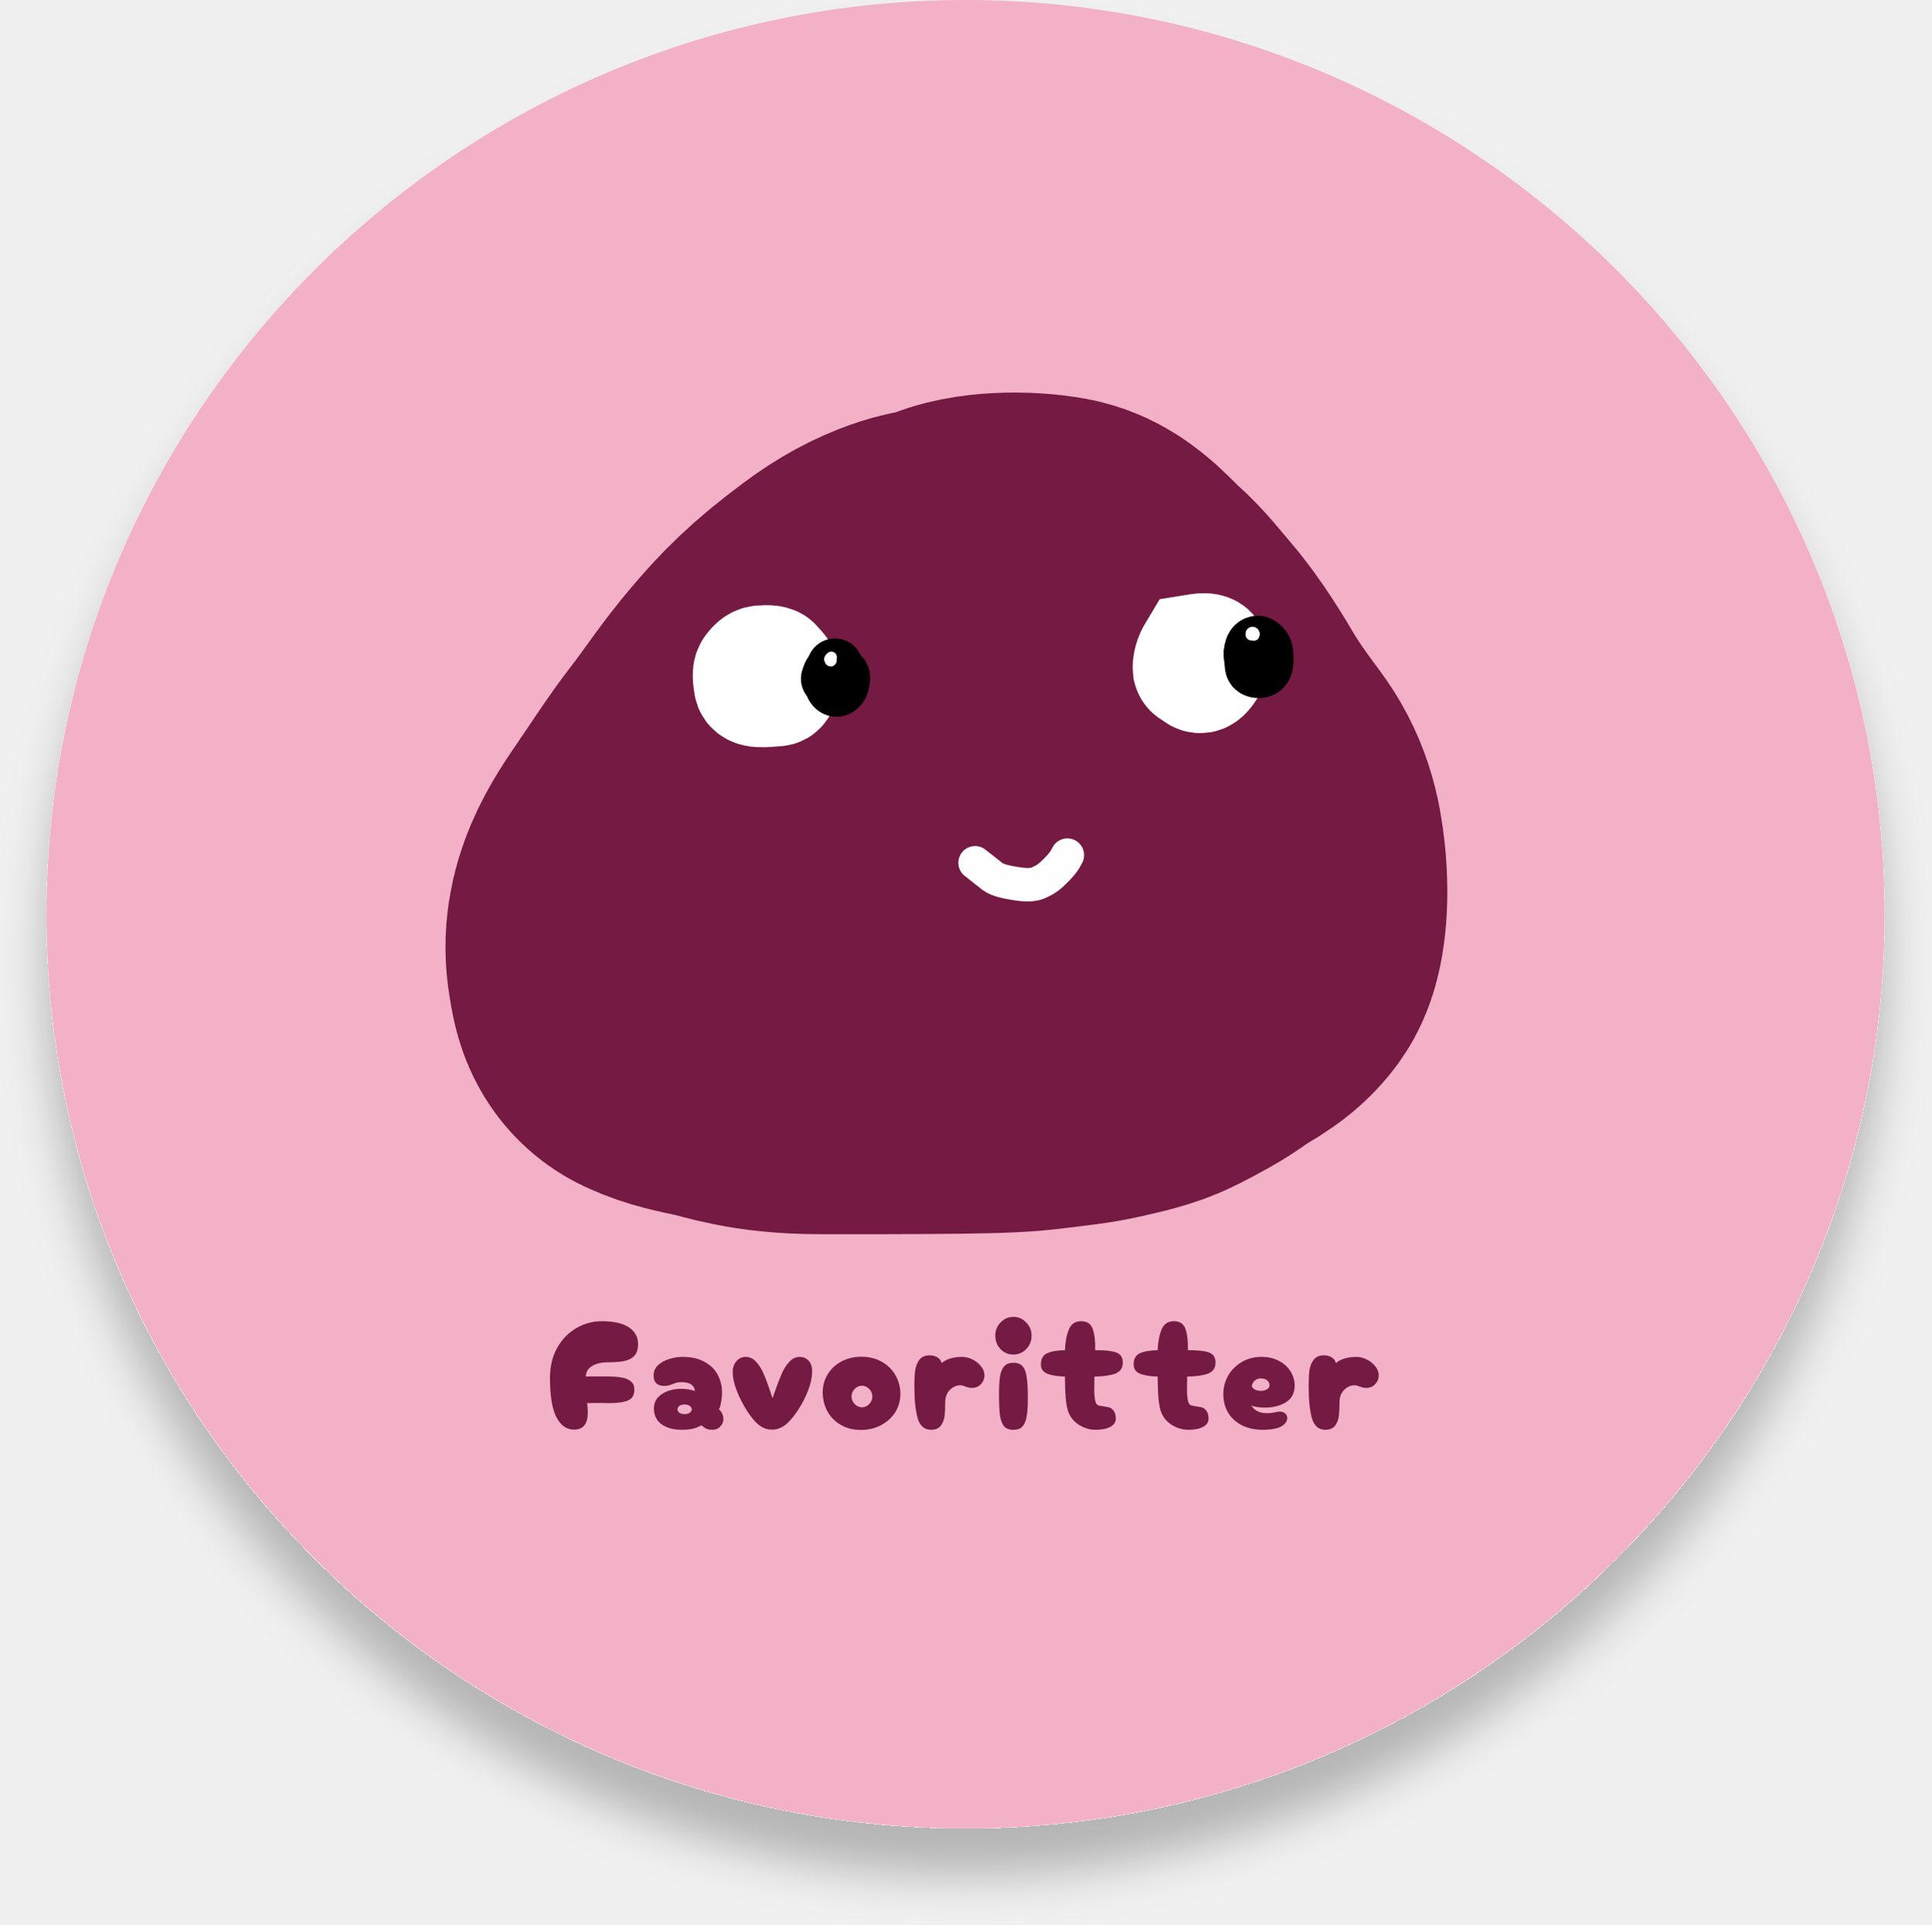
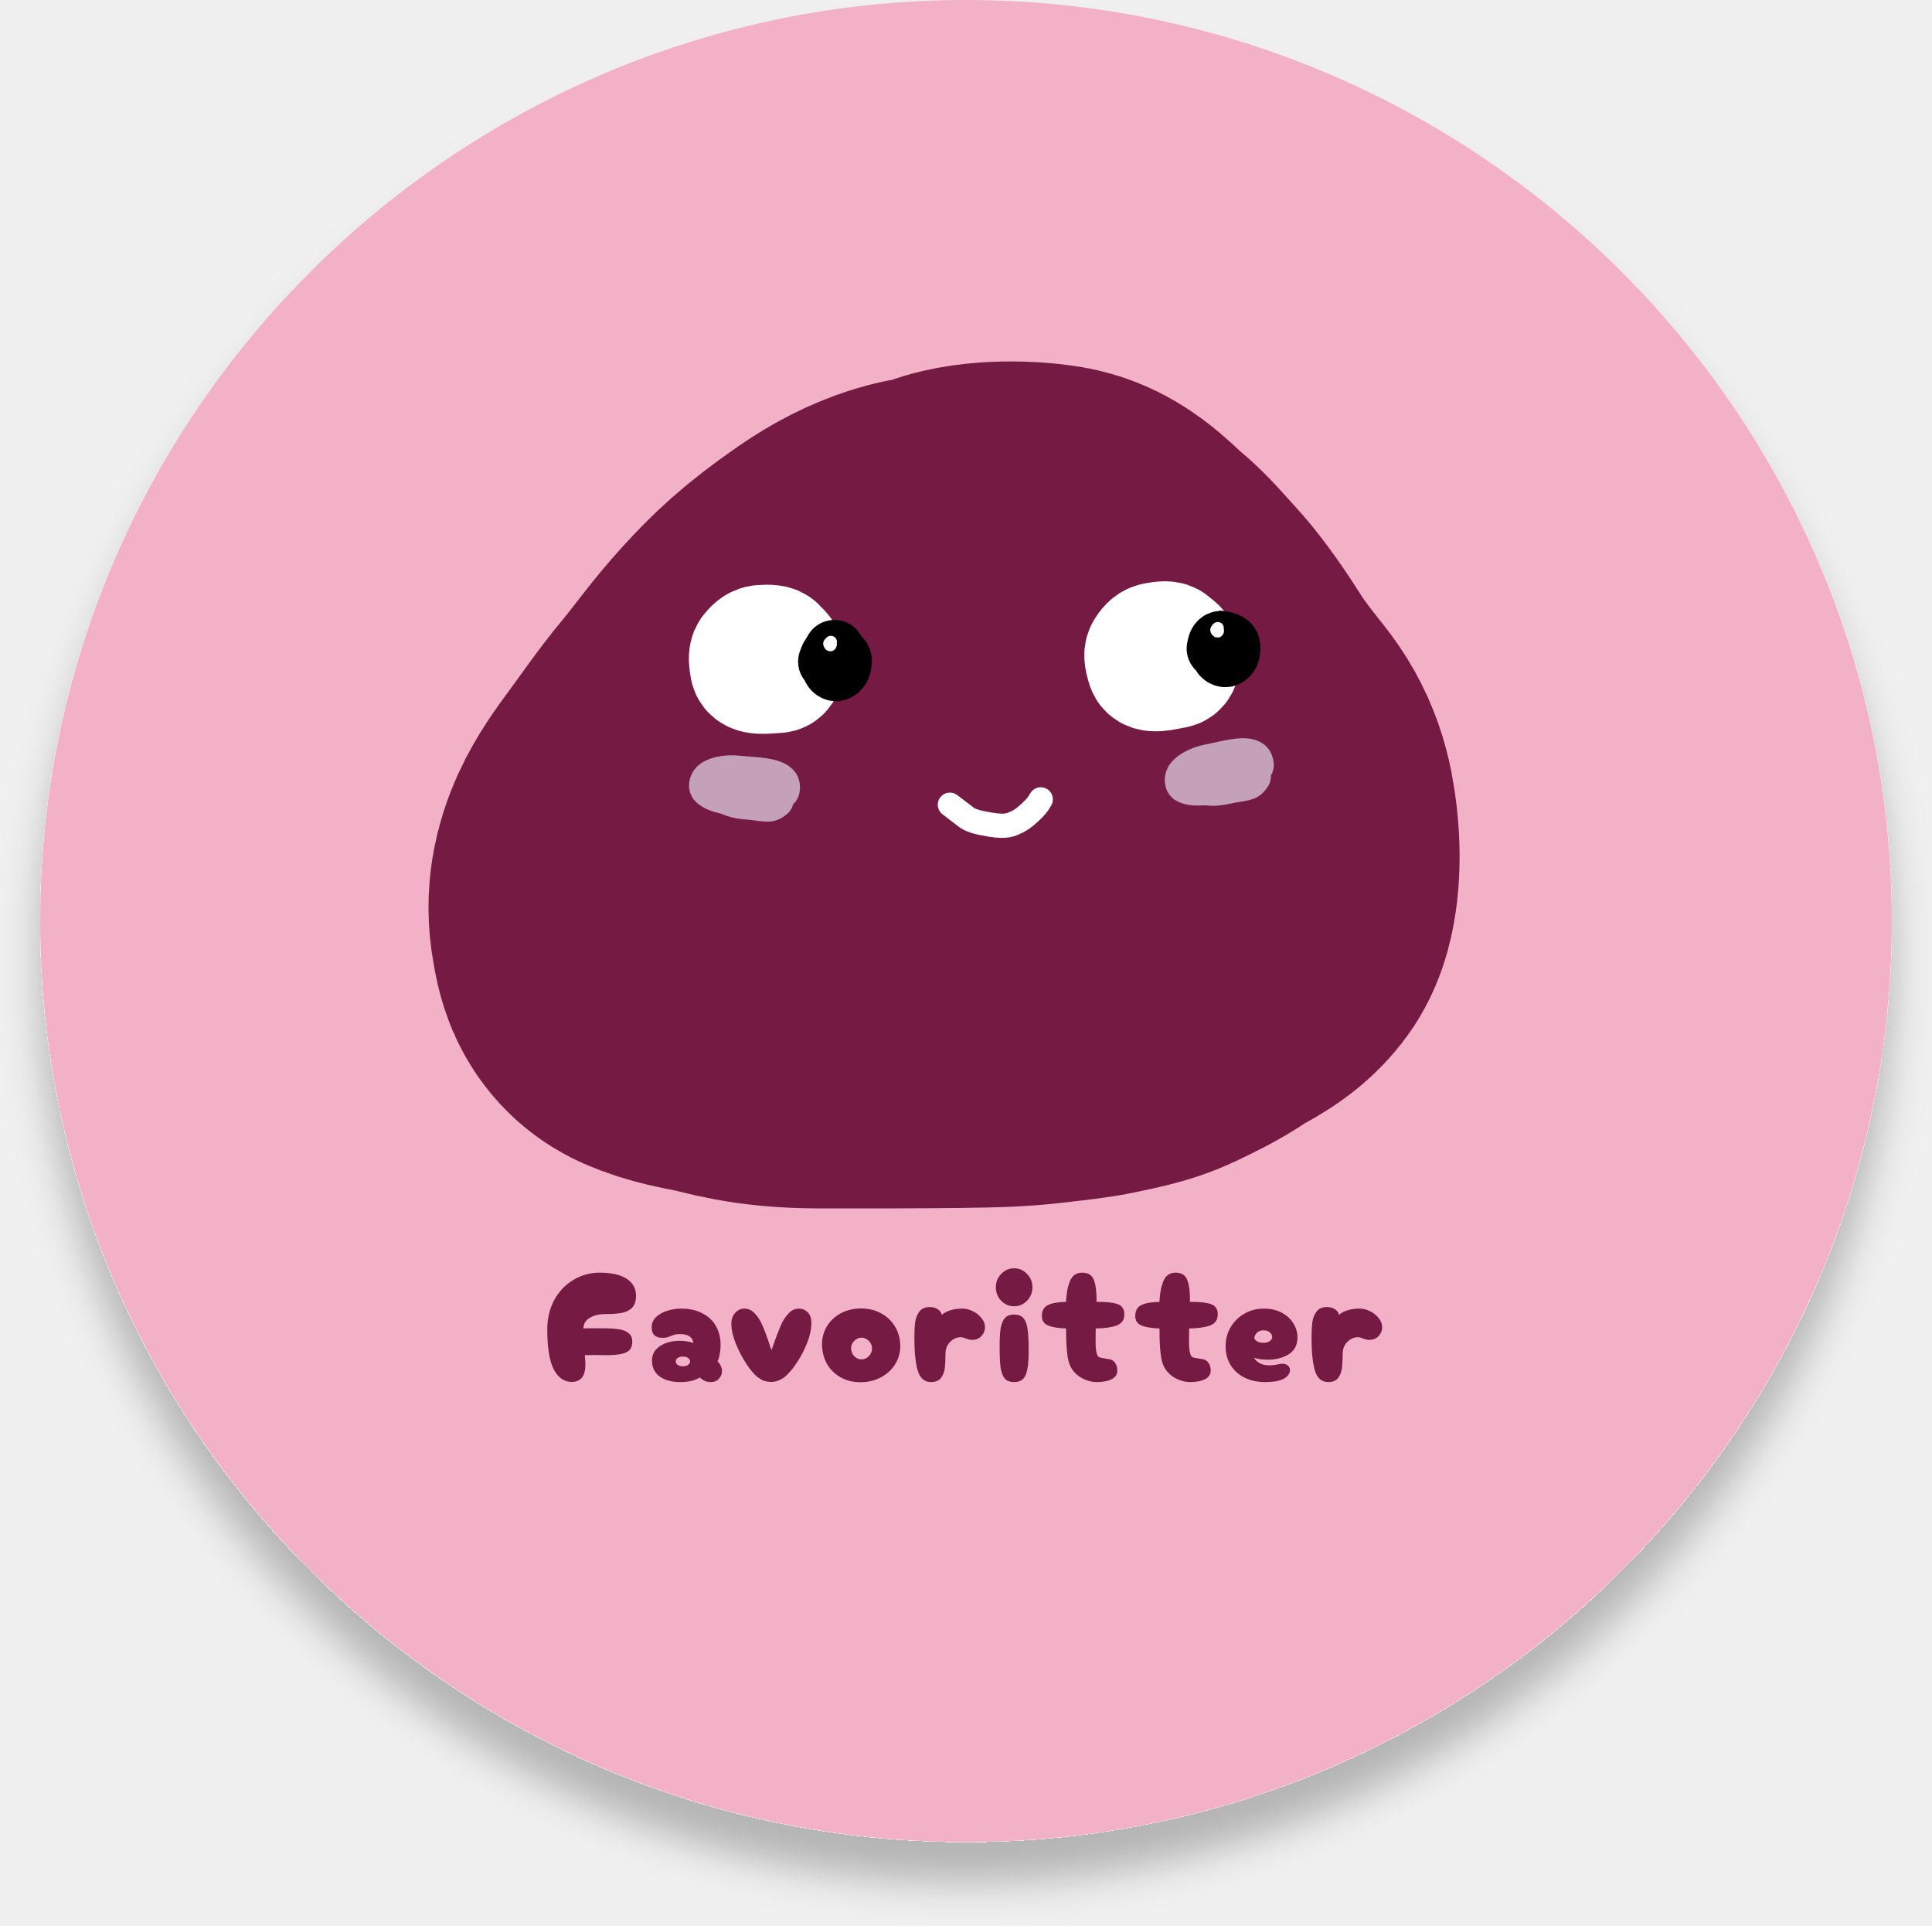
- <svg xmlns="http://www.w3.org/2000/svg" width="290" height="289" viewBox="0 0 290 289" fill="none">
-   <g filter="url(#filter0_d_201_6340)">
-     <path d="M6.987 137.28C6.987 61.463 69.169 0 144.987 0C220.805 0 282.987 61.463 282.987 137.28C282.987 213.098 220.805 274.561 144.987 274.561C69.169 274.561 6.987 213.098 6.987 137.28Z" fill="#F3B1C7" />
-     <path d="M146.689 146.668C146.728 146.668 139.239 146.668 127.376 146.644C120.138 146.63 116.976 145.941 114.529 145.419C112.088 144.898 110.59 142.857 109.473 140.782C108.864 139.65 108.942 138.03 109.048 136.527C109.226 134.024 112.355 130.295 115.106 126.224C117.169 123.172 120.255 120.428 122.178 118.301C123.759 116.551 124.921 114.31 126.699 111.928C128.334 109.738 130.682 107.884 132.459 106.219C134.541 104.267 136.223 100.805 137.593 98.928C139.186 96.747 142.608 95.144 145.61 93.565C147.998 92.309 153.481 92.175 157.118 92.853C159.333 93.266 161.38 95.949 163.385 97.711C165.139 99.252 166.641 101.24 168.353 103.227C169.918 105.045 171.922 107.864 174.358 112.005C176.28 115.271 178.56 118.352 180.184 120.525C182.589 123.743 183.254 126.618 183.636 130.203C184.178 135.294 183.521 139.106 182.868 139.996C181.423 141.964 179.098 142.77 177.082 144.27C175.305 145.592 173.126 146.747 170.821 147.918C168.821 148.935 166.501 149.381 164.046 149.96C161.751 150.5 159.258 150.743 156.062 151.148C152.739 151.569 149.972 151.689 143.988 151.765C138.582 151.833 128.364 151.856 122.828 151.832C114.956 151.798 111.473 150.363 108.657 149.749C106.365 149.25 104.144 148.86 101.958 147.826C100.952 147.35 100.842 145.828 100.575 144.305C99.619 138.857 102.626 134.437 105.345 130.476C107.501 127.334 109.92 123.563 112.258 120.555C115.05 116.961 117.106 113.672 120.483 109.724C123.438 106.272 125.952 103.607 131.724 99.322C134.369 97.358 136.581 96.172 139.042 95.302C141.325 94.495 143.549 94.464 145.711 94.137C146.259 94.062 146.798 93.963 147.849 93.912C148.9 93.86 150.447 93.859 152.789 94.508" stroke="#741A43" stroke-width="67.001" stroke-linecap="round" />
-     <path d="M115.71 100.286C115.688 100.286 115.404 100.415 114.99 100.769C114.793 100.938 114.845 101.308 114.976 101.404C115.307 101.645 115.916 101.032 116.364 100.569C116.585 100.341 116.634 99.98 116.544 99.74C116.352 99.23 115.295 99.2 114.243 99.288C113.486 99.351 113.012 99.944 112.64 100.441C112.254 100.956 112.418 101.973 112.557 102.887C112.759 104.22 115.016 103.788 116.646 103.701C117.879 103.635 117.483 101.646 117.479 101.015C117.425 100.709 117.264 100.434 117.034 100.259C116.805 100.083 116.511 100.016 115.97 99.826" stroke="white" stroke-width="16.75" stroke-linecap="round" />
-     <path d="M181.27 97.979C180.777 97.979 179.591 98.177 179.183 98.638C178.787 99.084 178.944 99.901 179.035 100.592C179.08 100.938 179.306 101.231 179.548 101.439C179.791 101.647 180.088 101.751 180.365 101.705C180.931 101.613 181.338 100.999 181.702 100.434C182.093 99.829 182.2 98.996 182.105 98.274C181.946 97.07 180.058 97.512 179.306 97.633C178.641 98.734 178.399 99.731 178.487 100.475C178.575 100.81 178.752 101.061 179.537 101.14" stroke="white" stroke-width="16.75" stroke-linecap="round" />
-     <path d="M188.777 98.409C188.763 98.409 188.574 98.552 188.275 98.903C187.956 99.278 188.073 99.85 188.164 100.212C188.211 100.396 188.408 100.517 188.627 100.587C188.845 100.658 189.118 100.658 189.335 100.598C189.552 100.538 189.705 100.417 189.826 100.233C190.084 99.84 190.111 98.979 190.009 97.978C189.932 97.229 189.384 96.888 189.061 96.696C188.897 96.599 188.672 96.65 188.496 96.757C188.129 96.978 188 97.502 187.93 98.05C187.906 98.738 188.078 99.338 188.408 99.728C188.565 99.906 188.702 100.046 188.983 100.244" stroke="black" stroke-width="8.375" stroke-linecap="round" />
-     <path d="M126.161 101.565C126.147 101.565 125.881 101.548 125.421 101.611C125.21 101.64 125.091 101.867 125.023 102.092C124.955 102.316 124.955 102.584 125.003 102.803C125.052 103.023 125.149 103.187 125.285 103.304C125.42 103.422 125.591 103.487 125.735 103.426C126.425 103.137 126.435 102.226 126.475 101.804C126.495 101.602 126.372 101.423 126.229 101.292C125.934 101.022 125.518 100.904 125.183 100.808C125.022 100.813 124.877 100.929 124.777 101.085C124.676 101.24 124.624 101.432 124.455 101.921" stroke="black" stroke-width="8.375" stroke-linecap="round" />
-     <path d="M125.363 100.066H125.383" stroke="black" stroke-width="8.375" stroke-linecap="round" />
-     <path d="M187.881 95.327C187.881 95.357 188.066 95.369 188.31 95.277C188.406 95.24 188.293 95.008 188.173 94.961C188.053 94.913 187.889 95.002 187.881 95.099C187.873 95.195 188.026 95.298 188.29 95.382" stroke="white" stroke-width="1.675" stroke-linecap="round" />
-     <path d="M124.585 98.98C124.585 98.995 124.716 98.855 124.837 98.687C124.85 98.67 124.674 98.78 124.634 98.927C124.594 99.073 124.671 99.25 124.744 99.249C124.818 99.247 124.884 99.061 124.739 98.787" stroke="white" stroke-width="1.675" stroke-linecap="round" />
-     <path d="M146.423 129.564C146.53 129.63 147.795 130.656 149 131.595C149.799 132.217 151.27 132.481 152.634 132.704C155.29 133.137 155.914 132.553 156.447 132.317C157.097 132.03 157.736 131.505 158.217 131.032C159.114 130.174 159.553 129.638 159.945 129.034C160.033 128.891 160.1 128.77 160.279 128.413" stroke="#FFFEFF" stroke-width="5.025" stroke-linecap="round" />
-     <path d="M90.946 206.695C91.862 206.695 92.615 206.741 93.205 206.835C93.811 206.912 94.3 207.099 94.672 207.394C95.061 207.673 95.255 208.1 95.255 208.675C95.255 209.498 94.936 210.041 94.3 210.305C93.679 210.569 92.77 210.701 91.575 210.701L89.641 210.678L88.174 210.701C88.236 211.291 88.267 211.757 88.267 212.098C88.267 213.822 87.584 214.684 86.218 214.684C85.084 214.684 84.191 214.055 83.539 212.797C82.903 211.539 82.584 209.575 82.584 206.904C82.584 205.259 82.926 203.791 83.609 202.502C84.308 201.214 85.255 200.212 86.451 199.498C87.646 198.768 88.958 198.403 90.387 198.403C92.157 198.403 93.5 198.706 94.416 199.312C95.348 199.917 95.814 200.763 95.814 201.85C95.814 202.611 95.627 203.193 95.255 203.597C94.897 203.985 94.393 204.249 93.741 204.389C93.104 204.513 92.258 204.575 91.202 204.575C90.348 204.575 89.61 204.746 88.989 205.088C88.384 205.429 88.05 205.903 87.988 206.509L87.965 206.718C88.151 206.703 88.43 206.695 88.803 206.695H89.641H90.946ZM102.339 214.707C101.128 214.707 100.134 214.435 99.358 213.892C98.581 213.333 98.193 212.533 98.193 211.493C98.193 210.592 98.589 209.878 99.381 209.35C100.173 208.822 101.159 208.558 102.339 208.558C102.774 208.558 103.177 208.597 103.55 208.675C103.938 208.737 104.202 208.814 104.342 208.908C104.342 208.519 104.179 208.201 103.853 207.953C103.527 207.689 103.03 207.557 102.362 207.557C102.067 207.557 101.827 207.58 101.64 207.627C101.454 207.673 101.252 207.743 101.035 207.836C100.817 207.929 100.615 207.999 100.429 208.046C100.258 208.092 100.025 208.116 99.73 208.116C99.234 208.116 98.845 207.991 98.566 207.743C98.286 207.479 98.147 207.083 98.147 206.555C98.147 205.95 98.364 205.437 98.799 205.018C99.249 204.599 99.808 204.288 100.476 204.086C101.143 203.869 101.811 203.76 102.479 203.76C103.799 203.76 104.901 204.009 105.786 204.506C106.687 204.987 107.347 205.631 107.766 206.439C108.201 207.246 108.418 208.139 108.418 209.117C108.418 209.645 108.371 210.134 108.278 210.584C108.201 211.035 108.092 211.384 107.952 211.633C108.169 211.819 108.333 212.036 108.441 212.285C108.565 212.533 108.628 212.789 108.628 213.053C108.628 213.504 108.472 213.892 108.162 214.218C107.867 214.544 107.471 214.707 106.974 214.707C106.601 214.707 106.298 214.653 106.066 214.544C105.833 214.435 105.584 214.264 105.32 214.032C104.932 214.264 104.505 214.435 104.039 214.544C103.589 214.653 103.022 214.707 102.339 214.707ZM102.805 212.355C103.131 212.355 103.387 212.285 103.573 212.145C103.775 212.005 103.876 211.834 103.876 211.633C103.876 211.431 103.775 211.26 103.573 211.12C103.387 210.98 103.131 210.911 102.805 210.911C102.479 210.911 102.215 210.98 102.013 211.12C101.827 211.26 101.733 211.431 101.733 211.633C101.733 211.834 101.827 212.005 102.013 212.145C102.215 212.285 102.479 212.355 102.805 212.355ZM116.01 214.684C115.637 214.684 115.288 214.637 114.962 214.544C114.651 214.451 114.286 214.241 113.867 213.915C113.386 213.527 112.842 212.875 112.237 211.959C111.631 211.027 111.111 210.026 110.676 208.954C110.241 207.867 110.024 206.889 110.024 206.019C110.024 205.367 110.21 204.832 110.583 204.412C110.971 203.978 111.422 203.76 111.934 203.76C112.555 203.76 113.083 204.001 113.518 204.482C113.968 204.948 114.341 205.53 114.636 206.229C114.946 206.912 115.296 207.836 115.684 209.001C115.73 209.14 115.777 209.296 115.824 209.467C115.886 209.622 115.948 209.785 116.01 209.956L116.243 209.28C116.678 208.038 117.05 207.06 117.361 206.346C117.671 205.616 118.06 205.002 118.525 204.506C118.991 203.993 119.535 203.745 120.156 203.76C120.653 203.776 121.072 203.962 121.413 204.319C121.771 204.676 121.949 205.196 121.949 205.88C121.949 206.811 121.747 207.79 121.344 208.814C120.94 209.839 120.466 210.771 119.923 211.609C119.379 212.432 118.914 213.038 118.525 213.426C118.184 213.814 117.78 214.125 117.314 214.358C116.864 214.575 116.429 214.684 116.01 214.684ZM129.362 214.73C128.244 214.746 127.243 214.513 126.358 214.032C125.488 213.55 124.805 212.89 124.308 212.052C123.827 211.198 123.57 210.251 123.539 209.21C123.524 208.17 123.764 207.238 124.261 206.415C124.758 205.592 125.449 204.94 126.334 204.459C127.235 203.978 128.244 203.737 129.362 203.737C130.449 203.737 131.427 203.97 132.297 204.436C133.182 204.901 133.881 205.554 134.393 206.392C134.905 207.231 135.177 208.17 135.208 209.21C135.224 210.22 134.983 211.143 134.486 211.982C133.989 212.805 133.291 213.465 132.39 213.962C131.505 214.459 130.496 214.715 129.362 214.73ZM129.432 211.33C129.851 211.33 130.216 211.167 130.527 210.841C130.837 210.515 130.993 210.134 130.993 209.699C130.993 209.265 130.837 208.892 130.527 208.581C130.216 208.255 129.851 208.092 129.432 208.092C129.013 208.092 128.648 208.255 128.337 208.581C128.027 208.892 127.871 209.265 127.871 209.699C127.871 210.134 128.027 210.515 128.337 210.841C128.648 211.167 129.013 211.33 129.432 211.33ZM139.797 214.707C138.803 214.707 138.135 214.125 137.794 212.96C137.468 211.796 137.305 210.189 137.305 208.139C137.305 207.207 137.344 206.431 137.421 205.81C137.514 205.173 137.724 204.637 138.05 204.203C138.392 203.752 138.912 203.527 139.611 203.527C140.045 203.527 140.426 203.628 140.752 203.83C141.093 204.032 141.311 204.319 141.404 204.692C141.746 204.381 142.188 204.148 142.732 203.993C143.275 203.838 143.857 203.76 144.478 203.76C144.975 203.76 145.48 203.884 145.992 204.133C146.52 204.381 146.955 204.723 147.297 205.158C147.654 205.577 147.832 206.035 147.832 206.532C147.832 207.029 147.654 207.471 147.297 207.859C146.955 208.232 146.497 208.418 145.922 208.418C145.736 208.418 145.558 208.395 145.387 208.349C145.232 208.302 145.092 208.255 144.968 208.209C144.657 208.085 144.409 208.022 144.222 208.022C143.617 208.022 143.081 208.263 142.615 208.744C142.165 209.21 141.94 209.816 141.94 210.561C141.94 211.384 141.909 212.067 141.847 212.611C141.784 213.154 141.598 213.643 141.288 214.078C140.977 214.497 140.48 214.707 139.797 214.707ZM152.18 203.411C151.419 203.411 150.775 203.139 150.247 202.596C149.719 202.037 149.455 201.361 149.455 200.569C149.455 199.793 149.719 199.133 150.247 198.59C150.775 198.031 151.419 197.751 152.18 197.751C152.926 197.751 153.562 198.031 154.09 198.59C154.634 199.133 154.905 199.793 154.905 200.569C154.905 201.361 154.634 202.037 154.09 202.596C153.562 203.139 152.926 203.411 152.18 203.411ZM152.18 214.707C151.544 214.707 151.07 214.528 150.76 214.171C150.465 213.799 150.263 213.247 150.154 212.518C150.061 211.772 150.014 210.716 150.014 209.35C150.014 208.201 150.069 207.293 150.177 206.625C150.302 205.957 150.519 205.46 150.829 205.134C151.14 204.808 151.59 204.645 152.18 204.645C152.817 204.645 153.283 204.832 153.578 205.204C153.888 205.561 154.09 206.113 154.183 206.858C154.292 207.588 154.346 208.636 154.346 210.002C154.346 211.151 154.284 212.06 154.16 212.727C154.051 213.395 153.842 213.892 153.531 214.218C153.221 214.544 152.77 214.707 152.18 214.707ZM168.605 204.622C168.605 205.429 168.224 205.981 167.464 206.276C166.703 206.555 165.662 206.703 164.343 206.718C164.327 207.106 164.319 207.735 164.319 208.605C164.319 209.49 164.381 210.119 164.506 210.491C164.583 210.755 164.7 210.926 164.855 211.004C165.026 211.081 165.274 211.136 165.6 211.167C165.709 211.182 165.825 211.206 165.95 211.237C166.089 211.252 166.245 211.275 166.415 211.307C166.773 211.384 167.052 211.578 167.254 211.889C167.456 212.184 167.557 212.564 167.557 213.03C167.557 213.558 167.285 213.969 166.741 214.264C166.198 214.56 165.453 214.707 164.506 214.707C163.636 214.707 162.805 214.459 162.013 213.962C161.221 213.449 160.678 212.766 160.383 211.912C160.072 210.996 159.917 209.265 159.917 206.718C158.83 206.687 157.953 206.547 157.285 206.299C156.633 206.035 156.307 205.569 156.307 204.901C156.307 204.063 156.618 203.504 157.239 203.224C157.86 202.929 158.753 202.774 159.917 202.759C159.964 201.516 160.158 200.484 160.499 199.661C160.841 198.822 161.454 198.403 162.339 198.403C163.24 198.403 163.822 198.791 164.086 199.568C164.366 200.344 164.49 201.408 164.459 202.759C165.872 202.743 166.912 202.852 167.58 203.085C168.263 203.318 168.605 203.83 168.605 204.622ZM182.529 204.622C182.529 205.429 182.149 205.981 181.388 206.276C180.627 206.555 179.587 206.703 178.267 206.718C178.252 207.106 178.244 207.735 178.244 208.605C178.244 209.49 178.306 210.119 178.43 210.491C178.508 210.755 178.624 210.926 178.78 211.004C178.95 211.081 179.199 211.136 179.525 211.167C179.634 211.182 179.75 211.206 179.874 211.237C180.014 211.252 180.169 211.275 180.34 211.307C180.697 211.384 180.977 211.578 181.179 211.889C181.38 212.184 181.481 212.564 181.481 213.03C181.481 213.558 181.21 213.969 180.666 214.264C180.123 214.56 179.377 214.707 178.43 214.707C177.561 214.707 176.73 214.459 175.938 213.962C175.146 213.449 174.603 212.766 174.308 211.912C173.997 210.996 173.842 209.265 173.842 206.718C172.755 206.687 171.878 206.547 171.21 206.299C170.558 206.035 170.232 205.569 170.232 204.901C170.232 204.063 170.542 203.504 171.163 203.224C171.784 202.929 172.677 202.774 173.842 202.759C173.888 201.516 174.083 200.484 174.424 199.661C174.766 198.822 175.379 198.403 176.264 198.403C177.165 198.403 177.747 198.791 178.011 199.568C178.29 200.344 178.415 201.408 178.384 202.759C179.797 202.743 180.837 202.852 181.505 203.085C182.188 203.318 182.529 203.83 182.529 204.622ZM189.547 214.707C188.398 214.707 187.381 214.482 186.495 214.032C185.61 213.581 184.919 212.952 184.423 212.145C183.941 211.322 183.701 210.398 183.701 209.373C183.701 208.364 183.941 207.432 184.423 206.578C184.919 205.724 185.603 205.041 186.472 204.529C187.342 204.016 188.328 203.76 189.43 203.76C190.424 203.76 191.301 203.962 192.062 204.366C192.823 204.769 193.405 205.305 193.809 205.973C194.213 206.625 194.414 207.308 194.414 208.022C194.414 209.187 193.972 210.041 193.087 210.584C192.217 211.112 191.177 211.376 189.966 211.376C189.158 211.376 188.475 211.275 187.916 211.074C188.382 211.834 189.151 212.215 190.222 212.215C190.657 212.215 191.123 212.161 191.62 212.052C191.806 212.005 191.984 211.982 192.155 211.982C192.497 211.982 192.769 212.067 192.97 212.238C193.188 212.409 193.296 212.642 193.296 212.937C193.296 213.418 193.001 213.837 192.411 214.195C191.821 214.536 190.866 214.707 189.547 214.707ZM187.986 208.232C188.126 208.449 188.312 208.613 188.545 208.721C188.794 208.814 189.065 208.861 189.36 208.861C189.702 208.861 189.997 208.783 190.245 208.628C190.509 208.473 190.641 208.271 190.641 208.022C190.641 207.743 190.525 207.502 190.292 207.3C190.075 207.099 189.756 206.998 189.337 206.998C188.918 206.998 188.584 207.13 188.335 207.394C188.103 207.642 187.986 207.922 187.986 208.232ZM199.003 214.707C198.009 214.707 197.341 214.125 197 212.96C196.674 211.796 196.511 210.189 196.511 208.139C196.511 207.207 196.549 206.431 196.627 205.81C196.72 205.173 196.93 204.637 197.256 204.203C197.598 203.752 198.118 203.527 198.816 203.527C199.251 203.527 199.632 203.628 199.958 203.83C200.299 204.032 200.517 204.319 200.61 204.692C200.952 204.381 201.394 204.148 201.938 203.993C202.481 203.838 203.063 203.76 203.684 203.76C204.181 203.76 204.686 203.884 205.198 204.133C205.726 204.381 206.161 204.723 206.503 205.158C206.86 205.577 207.038 206.035 207.038 206.532C207.038 207.029 206.86 207.471 206.503 207.859C206.161 208.232 205.703 208.418 205.128 208.418C204.942 208.418 204.763 208.395 204.593 208.349C204.437 208.302 204.298 208.255 204.173 208.209C203.863 208.085 203.614 208.022 203.428 208.022C202.823 208.022 202.287 208.263 201.821 208.744C201.371 209.21 201.146 209.816 201.146 210.561C201.146 211.384 201.115 212.067 201.052 212.611C200.99 213.154 200.804 213.643 200.493 214.078C200.183 214.497 199.686 214.707 199.003 214.707Z" fill="#741A43" />
+ <svg xmlns="http://www.w3.org/2000/svg" width="288" height="287" viewBox="0 0 288 287" fill="none">
+   <g filter="url(#filter0_d_458_1112)">
+     <path d="M6 137.28C6 61.463 68.182 0 144 0C219.818 0 282 61.463 282 137.28C282 213.098 219.818 274.561 144 274.561C68.182 274.561 6 213.098 6 137.28Z" fill="#F3B1C7" />
+     <path d="M89.944 197.988C90.86 197.988 91.613 198.034 92.203 198.128C92.809 198.205 93.298 198.392 93.67 198.687C94.059 198.966 94.253 199.393 94.253 199.968C94.253 200.791 93.934 201.334 93.298 201.598C92.677 201.862 91.768 201.994 90.573 201.994L88.639 201.971L87.172 201.994C87.234 202.584 87.265 203.05 87.265 203.391C87.265 205.115 86.582 205.977 85.216 205.977C84.082 205.977 83.189 205.348 82.537 204.09C81.901 202.832 81.582 200.868 81.582 198.197C81.582 196.552 81.924 195.084 82.607 193.795C83.306 192.507 84.253 191.505 85.449 190.791C86.644 190.061 87.956 189.696 89.385 189.696C91.155 189.696 92.498 189.999 93.414 190.605C94.346 191.21 94.812 192.056 94.812 193.143C94.812 193.904 94.625 194.486 94.253 194.89C93.895 195.278 93.391 195.542 92.739 195.682C92.102 195.806 91.256 195.868 90.2 195.868C89.346 195.868 88.608 196.039 87.987 196.381C87.382 196.722 87.048 197.196 86.986 197.802L86.963 198.011C87.149 197.996 87.428 197.988 87.801 197.988H88.639H89.944ZM101.337 206C100.126 206 99.132 205.728 98.356 205.185C97.579 204.626 97.191 203.826 97.191 202.786C97.191 201.885 97.587 201.171 98.379 200.643C99.171 200.115 100.157 199.851 101.337 199.851C101.772 199.851 102.175 199.89 102.548 199.968C102.936 200.03 103.2 200.107 103.34 200.201C103.34 199.812 103.177 199.494 102.851 199.246C102.525 198.982 102.028 198.85 101.36 198.85C101.065 198.85 100.825 198.873 100.638 198.919C100.452 198.966 100.25 199.036 100.033 199.129C99.815 199.222 99.613 199.292 99.427 199.339C99.256 199.385 99.023 199.409 98.728 199.409C98.231 199.409 97.843 199.284 97.564 199.036C97.284 198.772 97.145 198.376 97.145 197.848C97.145 197.243 97.362 196.73 97.797 196.311C98.247 195.892 98.806 195.581 99.474 195.379C100.141 195.162 100.809 195.053 101.477 195.053C102.797 195.053 103.899 195.302 104.784 195.798C105.685 196.28 106.345 196.924 106.764 197.732C107.199 198.539 107.416 199.432 107.416 200.41C107.416 200.938 107.369 201.427 107.276 201.877C107.199 202.328 107.09 202.677 106.95 202.926C107.168 203.112 107.331 203.329 107.439 203.578C107.563 203.826 107.626 204.082 107.626 204.346C107.626 204.797 107.47 205.185 107.16 205.511C106.865 205.837 106.469 206 105.972 206C105.599 206 105.296 205.946 105.064 205.837C104.831 205.728 104.582 205.557 104.318 205.325C103.93 205.557 103.503 205.728 103.037 205.837C102.587 205.946 102.02 206 101.337 206ZM101.803 203.648C102.129 203.648 102.385 203.578 102.571 203.438C102.773 203.298 102.874 203.127 102.874 202.926C102.874 202.724 102.773 202.553 102.571 202.413C102.385 202.273 102.129 202.204 101.803 202.204C101.477 202.204 101.213 202.273 101.011 202.413C100.825 202.553 100.731 202.724 100.731 202.926C100.731 203.127 100.825 203.298 101.011 203.438C101.213 203.578 101.477 203.648 101.803 203.648ZM115.008 205.977C114.635 205.977 114.286 205.93 113.96 205.837C113.649 205.744 113.284 205.534 112.865 205.208C112.384 204.82 111.84 204.168 111.235 203.252C110.629 202.32 110.109 201.318 109.674 200.247C109.24 199.16 109.022 198.182 109.022 197.312C109.022 196.66 109.208 196.125 109.581 195.705C109.969 195.271 110.42 195.053 110.932 195.053C111.553 195.053 112.081 195.294 112.516 195.775C112.966 196.241 113.339 196.823 113.634 197.522C113.944 198.205 114.294 199.129 114.682 200.294C114.728 200.433 114.775 200.589 114.822 200.759C114.884 200.915 114.946 201.078 115.008 201.249L115.241 200.573C115.676 199.331 116.048 198.353 116.359 197.638C116.669 196.909 117.058 196.295 117.523 195.798C117.989 195.286 118.533 195.038 119.154 195.053C119.651 195.069 120.07 195.255 120.412 195.612C120.769 195.969 120.947 196.489 120.947 197.173C120.947 198.104 120.745 199.083 120.342 200.107C119.938 201.132 119.464 202.064 118.921 202.902C118.377 203.725 117.912 204.331 117.523 204.719C117.182 205.107 116.778 205.418 116.312 205.651C115.862 205.868 115.427 205.977 115.008 205.977ZM128.36 206.023C127.242 206.039 126.241 205.806 125.356 205.325C124.486 204.843 123.803 204.183 123.306 203.345C122.825 202.491 122.568 201.544 122.537 200.503C122.522 199.463 122.763 198.531 123.259 197.708C123.756 196.885 124.447 196.233 125.332 195.752C126.233 195.271 127.242 195.03 128.36 195.03C129.447 195.03 130.425 195.263 131.295 195.729C132.18 196.194 132.879 196.847 133.391 197.685C133.903 198.524 134.175 199.463 134.206 200.503C134.222 201.513 133.981 202.436 133.484 203.275C132.987 204.098 132.289 204.758 131.388 205.255C130.503 205.752 129.494 206.008 128.36 206.023ZM128.43 202.623C128.849 202.623 129.214 202.46 129.525 202.134C129.835 201.808 129.991 201.427 129.991 200.992C129.991 200.558 129.835 200.185 129.525 199.874C129.214 199.548 128.849 199.385 128.43 199.385C128.011 199.385 127.646 199.548 127.335 199.874C127.025 200.185 126.87 200.558 126.87 200.992C126.87 201.427 127.025 201.808 127.335 202.134C127.646 202.46 128.011 202.623 128.43 202.623ZM138.795 206C137.801 206 137.134 205.418 136.792 204.253C136.466 203.089 136.303 201.482 136.303 199.432C136.303 198.5 136.342 197.724 136.419 197.103C136.512 196.466 136.722 195.93 137.048 195.496C137.39 195.045 137.91 194.82 138.609 194.82C139.043 194.82 139.424 194.921 139.75 195.123C140.092 195.325 140.309 195.612 140.402 195.985C140.744 195.674 141.186 195.441 141.73 195.286C142.273 195.131 142.855 195.053 143.476 195.053C143.973 195.053 144.478 195.177 144.99 195.426C145.518 195.674 145.953 196.016 146.295 196.451C146.652 196.87 146.83 197.328 146.83 197.825C146.83 198.322 146.652 198.764 146.295 199.152C145.953 199.525 145.495 199.711 144.921 199.711C144.734 199.711 144.556 199.688 144.385 199.642C144.23 199.595 144.09 199.548 143.966 199.502C143.655 199.378 143.407 199.315 143.22 199.315C142.615 199.315 142.079 199.556 141.613 200.037C141.163 200.503 140.938 201.109 140.938 201.854C140.938 202.677 140.907 203.36 140.845 203.904C140.782 204.447 140.596 204.936 140.286 205.371C139.975 205.79 139.478 206 138.795 206ZM151.178 194.704C150.418 194.704 149.773 194.432 149.245 193.889C148.717 193.33 148.453 192.654 148.453 191.862C148.453 191.086 148.717 190.426 149.245 189.883C149.773 189.324 150.418 189.044 151.178 189.044C151.924 189.044 152.56 189.324 153.088 189.883C153.632 190.426 153.903 191.086 153.903 191.862C153.903 192.654 153.632 193.33 153.088 193.889C152.56 194.432 151.924 194.704 151.178 194.704ZM151.178 206C150.542 206 150.068 205.821 149.758 205.464C149.463 205.092 149.261 204.54 149.152 203.811C149.059 203.065 149.012 202.009 149.012 200.643C149.012 199.494 149.067 198.586 149.175 197.918C149.3 197.25 149.517 196.753 149.828 196.427C150.138 196.101 150.588 195.938 151.178 195.938C151.815 195.938 152.281 196.125 152.576 196.497C152.886 196.854 153.088 197.406 153.181 198.151C153.29 198.881 153.344 199.929 153.344 201.295C153.344 202.444 153.282 203.353 153.158 204.02C153.049 204.688 152.84 205.185 152.529 205.511C152.219 205.837 151.768 206 151.178 206ZM167.603 195.915C167.603 196.722 167.222 197.274 166.462 197.569C165.701 197.848 164.66 197.996 163.341 198.011C163.325 198.399 163.317 199.028 163.317 199.898C163.317 200.783 163.379 201.412 163.504 201.784C163.581 202.048 163.698 202.219 163.853 202.297C164.024 202.374 164.272 202.429 164.598 202.46C164.707 202.475 164.823 202.499 164.948 202.53C165.087 202.545 165.243 202.568 165.413 202.599C165.771 202.677 166.05 202.871 166.252 203.182C166.454 203.477 166.555 203.857 166.555 204.323C166.555 204.851 166.283 205.262 165.74 205.557C165.196 205.852 164.451 206 163.504 206C162.634 206 161.803 205.752 161.011 205.255C160.22 204.742 159.676 204.059 159.381 203.205C159.071 202.289 158.915 200.558 158.915 198.011C157.828 197.98 156.951 197.84 156.283 197.592C155.631 197.328 155.305 196.862 155.305 196.194C155.305 195.356 155.616 194.797 156.237 194.517C156.858 194.222 157.751 194.067 158.915 194.052C158.962 192.809 159.156 191.777 159.498 190.954C159.839 190.115 160.452 189.696 161.338 189.696C162.238 189.696 162.82 190.084 163.084 190.861C163.364 191.637 163.488 192.701 163.457 194.052C164.87 194.036 165.91 194.145 166.578 194.378C167.261 194.611 167.603 195.123 167.603 195.915ZM181.527 195.915C181.527 196.722 181.147 197.274 180.386 197.569C179.625 197.848 178.585 197.996 177.265 198.011C177.25 198.399 177.242 199.028 177.242 199.898C177.242 200.783 177.304 201.412 177.428 201.784C177.506 202.048 177.622 202.219 177.778 202.297C177.948 202.374 178.197 202.429 178.523 202.46C178.632 202.475 178.748 202.499 178.872 202.53C179.012 202.545 179.167 202.568 179.338 202.599C179.695 202.677 179.975 202.871 180.177 203.182C180.378 203.477 180.479 203.857 180.479 204.323C180.479 204.851 180.208 205.262 179.664 205.557C179.121 205.852 178.375 206 177.428 206C176.559 206 175.728 205.752 174.936 205.255C174.144 204.742 173.601 204.059 173.306 203.205C172.995 202.289 172.84 200.558 172.84 198.011C171.753 197.98 170.876 197.84 170.208 197.592C169.556 197.328 169.23 196.862 169.23 196.194C169.23 195.356 169.54 194.797 170.161 194.517C170.783 194.222 171.675 194.067 172.84 194.052C172.886 192.809 173.081 191.777 173.422 190.954C173.764 190.115 174.377 189.696 175.262 189.696C176.163 189.696 176.745 190.084 177.009 190.861C177.288 191.637 177.413 192.701 177.382 194.052C178.795 194.036 179.835 194.145 180.503 194.378C181.186 194.611 181.527 195.123 181.527 195.915ZM188.545 206C187.396 206 186.379 205.775 185.494 205.325C184.608 204.874 183.917 204.245 183.421 203.438C182.939 202.615 182.699 201.691 182.699 200.666C182.699 199.657 182.939 198.725 183.421 197.871C183.917 197.017 184.601 196.334 185.47 195.822C186.34 195.309 187.326 195.053 188.428 195.053C189.422 195.053 190.299 195.255 191.06 195.659C191.821 196.062 192.403 196.598 192.807 197.266C193.211 197.918 193.413 198.601 193.413 199.315C193.413 200.48 192.97 201.334 192.085 201.877C191.215 202.405 190.175 202.669 188.964 202.669C188.156 202.669 187.473 202.568 186.914 202.367C187.38 203.127 188.149 203.508 189.22 203.508C189.655 203.508 190.121 203.454 190.618 203.345C190.804 203.298 190.982 203.275 191.153 203.275C191.495 203.275 191.767 203.36 191.968 203.531C192.186 203.702 192.295 203.935 192.295 204.23C192.295 204.711 192 205.13 191.409 205.488C190.819 205.829 189.864 206 188.545 206ZM186.984 199.525C187.124 199.742 187.31 199.905 187.543 200.014C187.792 200.107 188.063 200.154 188.358 200.154C188.7 200.154 188.995 200.076 189.243 199.921C189.507 199.766 189.639 199.564 189.639 199.315C189.639 199.036 189.523 198.795 189.29 198.593C189.073 198.392 188.754 198.291 188.335 198.291C187.916 198.291 187.582 198.423 187.334 198.687C187.101 198.935 186.984 199.215 186.984 199.525ZM198.001 206C197.007 206 196.339 205.418 195.998 204.253C195.672 203.089 195.509 201.482 195.509 199.432C195.509 198.5 195.548 197.724 195.625 197.103C195.718 196.466 195.928 195.93 196.254 195.496C196.596 195.045 197.116 194.82 197.815 194.82C198.249 194.82 198.63 194.921 198.956 195.123C199.297 195.325 199.515 195.612 199.608 195.985C199.95 195.674 200.392 195.441 200.936 195.286C201.479 195.131 202.061 195.053 202.682 195.053C203.179 195.053 203.684 195.177 204.196 195.426C204.724 195.674 205.159 196.016 205.501 196.451C205.858 196.87 206.036 197.328 206.036 197.825C206.036 198.322 205.858 198.764 205.501 199.152C205.159 199.525 204.701 199.711 204.126 199.711C203.94 199.711 203.762 199.688 203.591 199.642C203.435 199.595 203.296 199.548 203.172 199.502C202.861 199.378 202.613 199.315 202.426 199.315C201.821 199.315 201.285 199.556 200.819 200.037C200.369 200.503 200.144 201.109 200.144 201.854C200.144 202.677 200.113 203.36 200.05 203.904C199.988 204.447 199.802 204.936 199.492 205.371C199.181 205.79 198.684 206 198.001 206Z" fill="#741A43" />
+     <path d="M145.191 139.296C145.23 139.296 137.919 139.296 126.339 139.275C119.274 139.262 116.187 138.635 113.799 138.161C111.416 137.687 109.953 135.832 108.863 133.945C108.268 132.916 108.344 131.443 108.448 130.076C108.621 127.8 111.676 124.41 114.362 120.708C116.375 117.934 119.388 115.439 121.264 113.505C122.808 111.913 123.942 109.876 125.679 107.711C127.275 105.719 129.567 104.033 131.301 102.52C133.333 100.745 134.975 97.597 136.313 95.891C137.868 93.908 141.208 92.45 144.138 91.015C146.47 89.873 151.822 89.751 155.372 90.368C157.534 90.743 159.532 93.182 161.489 94.784C163.201 96.186 164.668 97.993 166.339 99.8C167.867 101.452 169.823 104.015 172.201 107.78C174.077 110.75 176.302 113.551 177.888 115.527C180.236 118.453 180.884 121.067 181.257 124.326C181.786 128.955 181.145 132.421 180.508 133.23C179.097 135.019 176.828 135.752 174.86 137.116C173.125 138.318 170.998 139.368 168.748 140.433C166.795 141.357 164.531 141.763 162.135 142.289C159.895 142.78 157.461 143.002 154.341 143.37C151.097 143.752 148.396 143.862 142.554 143.93C137.277 143.992 127.304 144.013 121.899 143.992C114.215 143.961 110.816 142.656 108.066 142.098C105.829 141.644 103.661 141.289 101.527 140.35C100.545 139.917 100.438 138.532 100.177 137.147C99.244 132.195 102.179 128.176 104.833 124.574C106.938 121.718 109.3 118.289 111.581 115.554C114.306 112.287 116.314 109.296 119.611 105.707C122.495 102.568 124.949 100.145 130.583 96.249C133.165 94.464 135.325 93.385 137.727 92.594C139.955 91.861 142.126 91.832 144.237 91.535C144.772 91.467 145.297 91.377 146.323 91.33C147.349 91.283 148.86 91.282 151.146 91.872" stroke="#741A43" stroke-width="72.251" stroke-linecap="round" />
+     <path d="M114.951 97.126C114.928 97.126 114.652 97.243 114.248 97.565C114.055 97.718 114.106 98.055 114.234 98.142C114.557 98.361 115.151 97.804 115.589 97.383C115.804 97.176 115.853 96.848 115.764 96.629C115.577 96.165 114.545 96.139 113.518 96.218C112.779 96.275 112.317 96.815 111.953 97.266C111.576 97.735 111.737 98.66 111.873 99.491C112.07 100.702 114.273 100.31 115.864 100.231C117.067 100.171 116.681 98.362 116.677 97.788C116.624 97.51 116.467 97.26 116.243 97.101C116.019 96.941 115.732 96.88 115.204 96.708" stroke="white" stroke-width="18.063" stroke-linecap="round" />
+     <path d="M173.767 96.574C173.745 96.577 173.485 96.728 173.124 97.097C172.951 97.272 173.043 97.6 173.181 97.671C173.528 97.849 174.05 97.222 174.432 96.751C174.62 96.519 174.628 96.187 174.513 95.981C174.271 95.544 173.243 95.644 172.234 95.85C171.507 95.998 171.115 96.59 170.81 97.083C170.494 97.595 170.767 98.492 171.004 99.3C171.349 100.478 173.487 99.817 175.056 99.543C176.243 99.335 175.637 97.588 175.562 97.019C175.475 96.75 175.289 96.521 175.047 96.39C174.805 96.259 174.513 96.234 173.967 96.128" stroke="white" stroke-width="18.063" stroke-linecap="round" />
+     <path d="M125.153 98.289C125.139 98.289 124.878 98.273 124.43 98.33C124.224 98.356 124.107 98.563 124.041 98.767C123.975 98.972 123.975 99.215 124.022 99.414C124.069 99.614 124.165 99.763 124.297 99.87C124.429 99.976 124.596 100.036 124.737 99.981C125.41 99.717 125.419 98.89 125.459 98.506C125.478 98.322 125.358 98.159 125.219 98.04C124.93 97.794 124.525 97.687 124.198 97.6C124.04 97.605 123.899 97.71 123.801 97.852C123.703 97.993 123.652 98.168 123.487 98.612" stroke="black" stroke-width="9.031" stroke-linecap="round" />
+     <path d="M183.02 96.141C183.007 96.142 182.746 96.159 182.308 96.27C182.107 96.322 182.016 96.541 181.976 96.752C181.935 96.963 181.965 97.204 182.037 97.397C182.109 97.589 182.221 97.726 182.366 97.815C182.51 97.904 182.683 97.943 182.816 97.871C183.451 97.527 183.359 96.704 183.351 96.318C183.347 96.133 183.208 95.987 183.055 95.886C182.739 95.677 182.323 95.621 181.988 95.575C181.832 95.599 181.705 95.721 181.625 95.873C181.545 96.026 181.516 96.205 181.407 96.666" stroke="black" stroke-width="9.031" stroke-linecap="round" />
+     <path d="M124.374 96.925H124.394" stroke="black" stroke-width="9.031" stroke-linecap="round" />
+     <path d="M123.614 95.938C123.614 95.951 123.741 95.824 123.86 95.672C123.872 95.656 123.701 95.756 123.662 95.889C123.622 96.022 123.698 96.184 123.769 96.182C123.841 96.181 123.906 96.012 123.764 95.763" stroke="white" stroke-width="1.806" stroke-linecap="round" />
+     <path d="M181.315 93.909C181.317 93.922 181.428 93.779 181.527 93.614C181.537 93.597 181.379 93.717 181.357 93.854C181.334 93.991 181.429 94.142 181.5 94.132C181.57 94.121 181.614 93.946 181.443 93.716" stroke="white" stroke-width="1.806" stroke-linecap="round" />
+     <path d="M141.601 119.947C141.704 120.009 142.921 120.965 144.082 121.84C144.851 122.42 146.282 122.687 147.609 122.913C150.194 123.355 150.814 122.836 151.338 122.631C151.976 122.382 152.609 121.916 153.087 121.495C153.977 120.732 154.414 120.252 154.807 119.71C154.895 119.581 154.963 119.473 155.144 119.152" stroke="white" stroke-width="3.613" stroke-linecap="round" />
+     <path d="M106.84 116.898C107.175 116.898 108.274 117 109.888 117.669C110.986 118.124 112.001 118.162 115.739 118.095C116.481 118.081 116.522 117.738 116.538 117.489C116.555 117.239 116.538 116.993 116.415 116.789C115.664 115.54 112.089 115.568 110.058 115.343C108.033 115.118 106.378 115.621 105.823 116.173C105.578 116.417 105.479 116.658 105.435 116.904C105.392 117.151 105.425 117.412 105.641 117.601C106.651 118.485 107.815 118.452 108.872 118.917C109.784 119.317 110.797 119.413 112.018 119.497C113.086 119.646 113.821 119.74 114.351 119.76C114.643 119.771 114.981 119.781 115.595 119.238" stroke="#C4A1B9" stroke-width="5.419" stroke-linecap="round" />
+     <path d="M177.689 116.021C178.01 115.924 179.092 115.704 180.83 115.878C182.013 115.997 182.995 115.74 186.555 114.595C187.261 114.368 187.201 114.028 187.145 113.784C187.088 113.54 187.001 113.31 186.824 113.15C185.744 112.171 182.33 113.231 180.32 113.602C178.317 113.972 176.878 114.932 176.506 115.62C176.342 115.925 176.317 116.184 176.346 116.433C176.376 116.681 176.483 116.922 176.745 117.041C177.967 117.595 179.071 117.227 180.218 117.366C181.206 117.486 182.204 117.285 183.397 117.013C184.463 116.847 185.194 116.725 185.707 116.591C185.989 116.516 186.316 116.429 186.747 115.731" stroke="#C4A1B9" stroke-width="5.419" stroke-linecap="round" />
  </g>
  <defs>
-     <filter id="filter0_d_201_6340" x="-3.71933e-05" y="0" width="289.975" height="288.536" filterUnits="userSpaceOnUse" color-interpolation-filters="sRGB">
+     <filter id="filter0_d_458_1112" x="0" y="0" width="288" height="286.561" filterUnits="userSpaceOnUse" color-interpolation-filters="sRGB">
      <feFlood flood-opacity="0" result="BackgroundImageFix" />
      <feColorMatrix in="SourceAlpha" type="matrix" values="0 0 0 0 0 0 0 0 0 0 0 0 0 0 0 0 0 0 127 0" result="hardAlpha" />
-       <feOffset dy="6.987" />
-       <feGaussianBlur stdDeviation="3.494" />
+       <feOffset dy="6" />
+       <feGaussianBlur stdDeviation="3" />
      <feComposite in2="hardAlpha" operator="out" />
      <feColorMatrix type="matrix" values="0 0 0 0 0 0 0 0 0 0 0 0 0 0 0 0 0 0 0.25 0" />
-       <feBlend mode="normal" in2="BackgroundImageFix" result="effect1_dropShadow_201_6340" />
-       <feBlend mode="normal" in="SourceGraphic" in2="effect1_dropShadow_201_6340" result="shape" />
+       <feBlend mode="normal" in2="BackgroundImageFix" result="effect1_dropShadow_458_1112" />
+       <feBlend mode="normal" in="SourceGraphic" in2="effect1_dropShadow_458_1112" result="shape" />
    </filter>
  </defs>
</svg>
